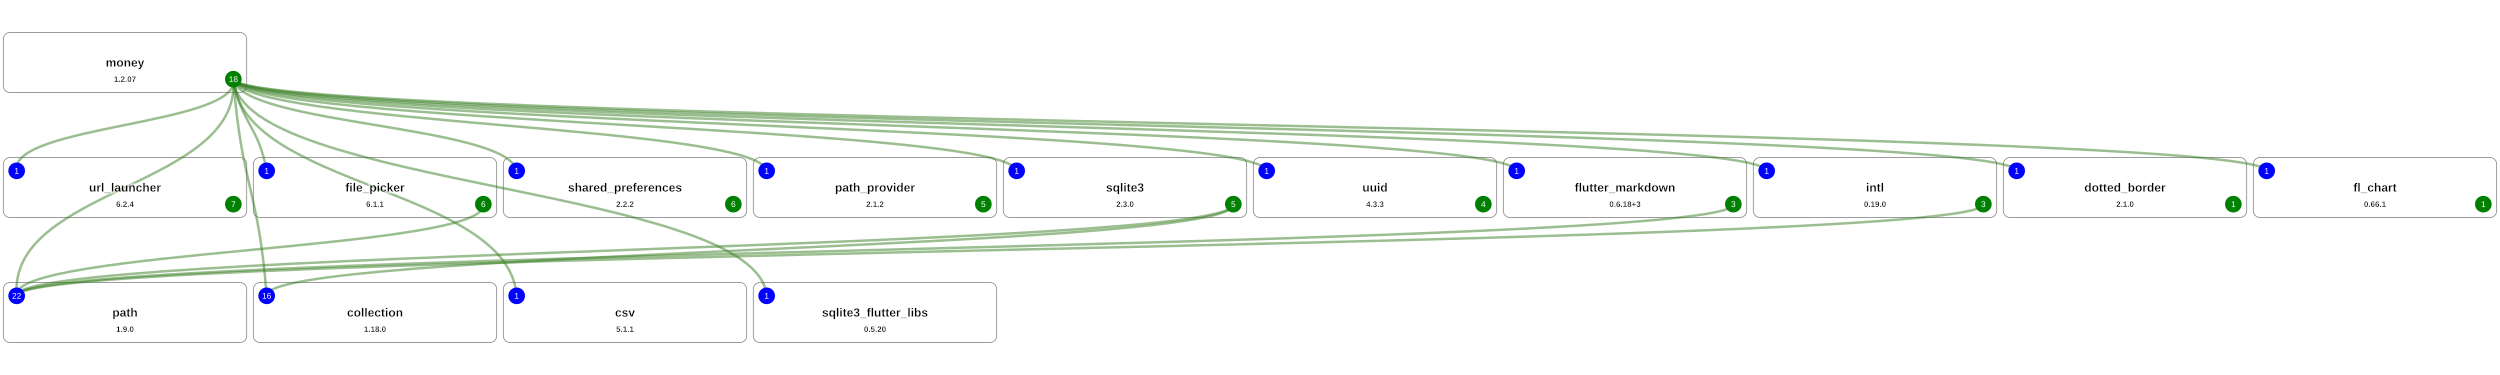
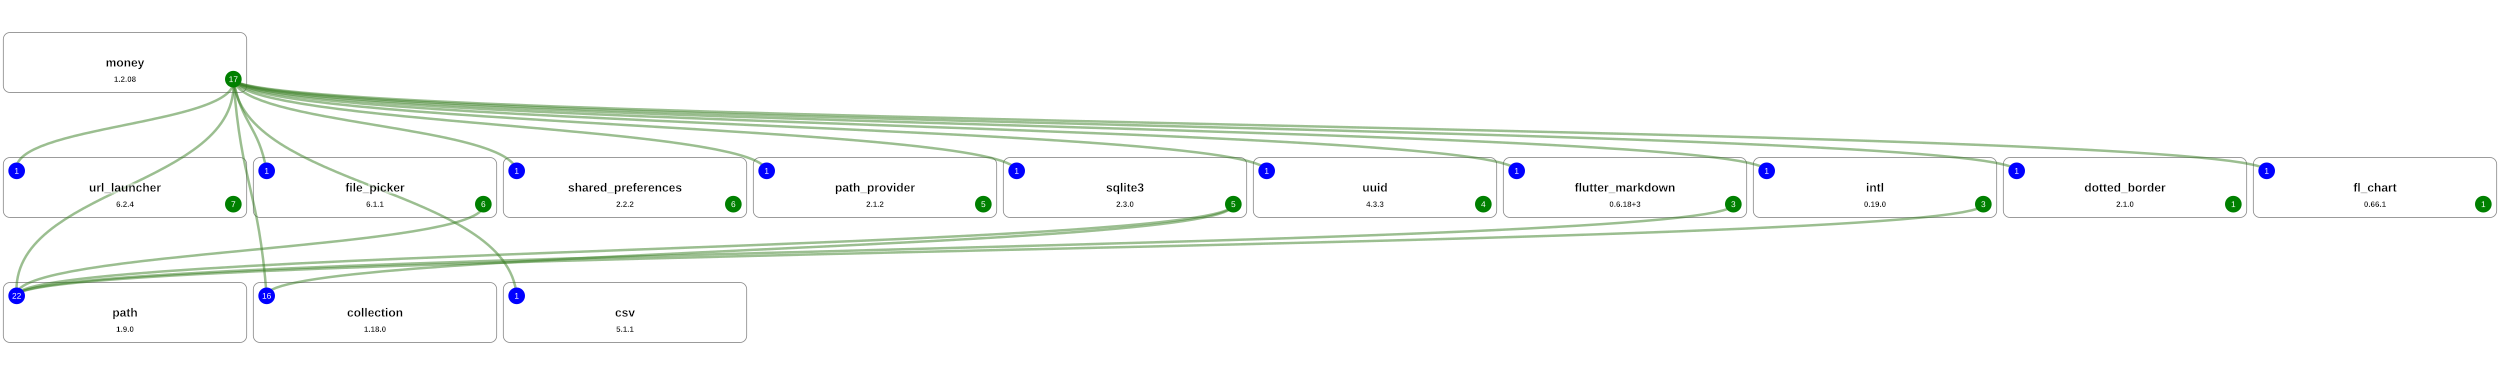
<svg xmlns="http://www.w3.org/2000/svg" width="3000" height="450" font-family="Arial, Helvetica, sans-serif">
  <style>
    .layerRectangle {
      stroke: black;
      stroke-dasharray: 5,5;
      fill: url('#layers')
    }
    .layerText {
      fill: purple;
      font-size: 150%;
      filter: url(#outlineWhite);
    }
    .nodeFolder {
      fill: #aaaaaa;
      opacity: 0.3;
      stroke: whitesmoke;
    }
    .nodeFile {
      fill: #ffffff;
      opacity: 0.9;
      stroke: gray;
    }
    .folderName {
      font-size: 180%;
      fill : white;
      font-weight: bolder;
      text-anchor: start;
      letter-spacing : 1px;
      dominant-baseline: hanging;
      filter: url(#shadow);
    }
    .nodeName {
      fill : black;
      font-weight: bold;
      text-anchor: middle;
      dominant-baseline: central;
      filter: url(#outlineWhite);
    }
    .line {
      fill : none;
      stroke-width: 3;
      opacity: 0.5;
    }
    .line:hover {
      stroke-width: 6;
      opacity: 1;
    }
</style>
  <defs id="idSvgDef">
    <linearGradient id="layers" gradientTransform="rotate(90)">
      <stop offset="0%" stop-color="#691872" stop-opacity="0.1" />
      <stop offset="100%" stop-color="#691872" stop-opacity="0.3" />
    </linearGradient>
    <filter id="shadow">
      <feGaussianBlur in="SourceAlpha" stdDeviation="2" />
      <feOffset dx="1" dy="1" result="offsetblur" />
      <feFlood flood-color="black" />
      <feComposite in2="offsetblur" operator="in" />
      <feMerge>
        <feMergeNode />
        <feMergeNode in="SourceGraphic" />
      </feMerge>
    </filter>
    <filter id="outlineWhite">
      <feMorphology in="SourceAlpha" result="DILATED" operator="dilate" radius="2" />
      <feFlood flood-color="white" flood-opacity="0.5" result="WHITE" />
      <feComposite in="WHITE" in2="DILATED" operator="in" result="OUTLINE" />
      <feMerge>
        <feMergeNode in="OUTLINE" />
        <feMergeNode in="SourceGraphic" />
      </feMerge>
    </filter>
    <filter id="outlineBlack">
      <feMorphology in="SourceAlpha" result="DILATED" operator="dilate" radius="2" />
      <feFlood flood-color="black" flood-opacity="0.5" result="BLACK" />
      <feComposite in="BLACK" in2="DILATED" operator="in" result="OUTLINE" />
      <feMerge>
        <feMergeNode in="OUTLINE" />
        <feMergeNode in="SourceGraphic" />
      </feMerge>
    </filter>
    <marker id="lineEnd" viewBox="0 -5 30 10" refX="12" orient="auto">
      <path d="M0,-16L32,0L0,16" fill="#3058FF" opacity="0.67" />
    </marker>
    <marker id="lineStart" viewBox="0 -4 8 8" refX="4" orient="auto">
      <circle cx="4" r="4" fill="#377E22" />
    </marker>
  </defs>
  <rect width="100%" height="100%" fill="white" />
  <rect width="100%" height="100%" fill="white" />
  <g id="Node_file_picker">
    <rect x="304" y="189" width="292" height="72" rx="8" ry="8" class="nodeFile" />
  </g>
  <g id="Node_path">
    <rect x="4" y="339" width="292" height="72" rx="8" ry="8" class="nodeFile" />
  </g>
  <g id="Node_flutter_markdown">
    <rect x="1804" y="189" width="292" height="72" rx="8" ry="8" class="nodeFile" />
  </g>
  <g id="Node_intl">
    <rect x="2104" y="189" width="292" height="72" rx="8" ry="8" class="nodeFile" />
  </g>
  <g id="Node_money">
    <rect x="4" y="39" width="292" height="72" rx="8" ry="8" class="nodeFile" />
  </g>
  <g id="Node_collection">
    <rect x="304" y="339" width="292" height="72" rx="8" ry="8" class="nodeFile" />
  </g>
  <g id="Node_csv">
    <rect x="604" y="339" width="292" height="72" rx="8" ry="8" class="nodeFile" />
  </g>
  <g id="Node_dotted_border">
    <rect x="2404" y="189" width="292" height="72" rx="8" ry="8" class="nodeFile" />
  </g>
  <g id="Node_fl_chart">
    <rect x="2704" y="189" width="292" height="72" rx="8" ry="8" class="nodeFile" />
  </g>
  <g id="Node_path_provider">
    <rect x="904" y="189" width="292" height="72" rx="8" ry="8" class="nodeFile" />
  </g>
  <g id="Node_shared_preferences">
    <rect x="604" y="189" width="292" height="72" rx="8" ry="8" class="nodeFile" />
  </g>
  <g id="Node_sqlite3">
    <rect x="1204" y="189" width="292" height="72" rx="8" ry="8" class="nodeFile" />
  </g>
-   <g id="Node_sqlite3_flutter_libs">
-     <rect x="904" y="339" width="292" height="72" rx="8" ry="8" class="nodeFile" />
-   </g>
  <g id="Node_url_launcher">
    <rect x="4" y="189" width="292" height="72" rx="8" ry="8" class="nodeFile" />
  </g>
  <g id="Node_uuid">
    <rect x="1504" y="189" width="292" height="72" rx="8" ry="8" class="nodeFile" />
  </g>
  <g id="Edges">
    <path class="line" d="M580 245 C 590 300,10 300, 20 355" fill="none" stroke="#377E22">
      </path>
    <path class="line" d="M2080 245 C 2090 300,10 300, 20 355" fill="none" stroke="#377E22">
      </path>
    <path class="line" d="M2380 245 C 2390 300,10 300, 20 355" fill="none" stroke="#377E22">
      </path>
    <path class="line" d="M280 95 C 290 225,310 225, 320 355" fill="none" stroke="#377E22">
      </path>
    <path class="line" d="M280 95 C 290 225,610 225, 620 355" fill="none" stroke="#377E22">
      </path>
    <path class="line" d="M280 95 C 290 150,2410 150, 2420 205" fill="none" stroke="#377E22">
      </path>
    <path class="line" d="M280 95 C 290 150,310 150, 320 205" fill="none" stroke="#377E22">
      </path>
    <path class="line" d="M280 95 C 290 150,2710 150, 2720 205" fill="none" stroke="#377E22">
      </path>
    <path class="line" d="M280 95 C 290 150,1810 150, 1820 205" fill="none" stroke="#377E22">
      </path>
    <path class="line" d="M280 95 C 290 150,2110 150, 2120 205" fill="none" stroke="#377E22">
      </path>
    <path class="line" d="M280 95 C 290 225,10 225, 20 355" fill="none" stroke="#377E22">
      </path>
    <path class="line" d="M280 95 C 290 150,910 150, 920 205" fill="none" stroke="#377E22">
      </path>
    <path class="line" d="M280 95 C 290 150,610 150, 620 205" fill="none" stroke="#377E22">
      </path>
    <path class="line" d="M280 95 C 290 150,1210 150, 1220 205" fill="none" stroke="#377E22">
      </path>
-     <path class="line" d="M280 95 C 290 225,910 225, 920 355" fill="none" stroke="#377E22">
-       </path>
    <path class="line" d="M280 95 C 290 150,10 150, 20 205" fill="none" stroke="#377E22">
      </path>
    <path class="line" d="M280 95 C 290 150,1510 150, 1520 205" fill="none" stroke="#377E22">
      </path>
    <path class="line" d="M1480 245 C 1490 300,310 300, 320 355" fill="none" stroke="#377E22">
      </path>
    <path class="line" d="M1480 245 C 1490 300,10 300, 20 355" fill="none" stroke="#377E22">
      </path>
  </g>
  <g id="Counters_file_picker">
    <g>
      <circle cx="580" cy="245" r="10" fill="green" />
      <text x="580" y="245" fill="white" font-size="10" text-anchor="middle" dominant-baseline="central">6</text>
    </g>
    <g>
      <circle cx="320" cy="205" r="10" fill="blue" />
      <text x="320" y="205" fill="white" font-size="10" text-anchor="middle" dominant-baseline="central">1</text>
    </g>
  </g>
  <g id="Counters_path">
    <g>
      <circle cx="20" cy="355" r="10" fill="blue" />
      <text x="20" y="355" fill="white" font-size="10" text-anchor="middle" dominant-baseline="central">22</text>
    </g>
  </g>
  <g id="Counters_flutter_markdown">
    <g>
      <circle cx="2080" cy="245" r="10" fill="green" />
      <text x="2080" y="245" fill="white" font-size="10" text-anchor="middle" dominant-baseline="central">3</text>
    </g>
    <g>
      <circle cx="1820" cy="205" r="10" fill="blue" />
      <text x="1820" y="205" fill="white" font-size="10" text-anchor="middle" dominant-baseline="central">1</text>
    </g>
  </g>
  <g id="Counters_intl">
    <g>
      <circle cx="2380" cy="245" r="10" fill="green" />
      <text x="2380" y="245" fill="white" font-size="10" text-anchor="middle" dominant-baseline="central">3</text>
    </g>
    <g>
      <circle cx="2120" cy="205" r="10" fill="blue" />
      <text x="2120" y="205" fill="white" font-size="10" text-anchor="middle" dominant-baseline="central">1</text>
    </g>
  </g>
  <g id="Counters_money">
    <g>
      <circle cx="280" cy="95" r="10" fill="green" />
-       <text x="280" y="95" fill="white" font-size="10" text-anchor="middle" dominant-baseline="central">18</text>
+       <text x="280" y="95" fill="white" font-size="10" text-anchor="middle" dominant-baseline="central">17</text>
    </g>
  </g>
  <g id="Counters_collection">
    <g>
      <circle cx="320" cy="355" r="10" fill="blue" />
      <text x="320" y="355" fill="white" font-size="10" text-anchor="middle" dominant-baseline="central">16</text>
    </g>
  </g>
  <g id="Counters_csv">
    <g>
      <circle cx="620" cy="355" r="10" fill="blue" />
      <text x="620" y="355" fill="white" font-size="10" text-anchor="middle" dominant-baseline="central">1</text>
    </g>
  </g>
  <g id="Counters_dotted_border">
    <g>
      <circle cx="2680" cy="245" r="10" fill="green" />
      <text x="2680" y="245" fill="white" font-size="10" text-anchor="middle" dominant-baseline="central">1</text>
    </g>
    <g>
      <circle cx="2420" cy="205" r="10" fill="blue" />
      <text x="2420" y="205" fill="white" font-size="10" text-anchor="middle" dominant-baseline="central">1</text>
    </g>
  </g>
  <g id="Counters_fl_chart">
    <g>
      <circle cx="2980" cy="245" r="10" fill="green" />
      <text x="2980" y="245" fill="white" font-size="10" text-anchor="middle" dominant-baseline="central">1</text>
    </g>
    <g>
      <circle cx="2720" cy="205" r="10" fill="blue" />
      <text x="2720" y="205" fill="white" font-size="10" text-anchor="middle" dominant-baseline="central">1</text>
    </g>
  </g>
  <g id="Counters_path_provider">
    <g>
      <circle cx="1180" cy="245" r="10" fill="green" />
      <text x="1180" y="245" fill="white" font-size="10" text-anchor="middle" dominant-baseline="central">5</text>
    </g>
    <g>
      <circle cx="920" cy="205" r="10" fill="blue" />
      <text x="920" y="205" fill="white" font-size="10" text-anchor="middle" dominant-baseline="central">1</text>
    </g>
  </g>
  <g id="Counters_shared_preferences">
    <g>
      <circle cx="880" cy="245" r="10" fill="green" />
      <text x="880" y="245" fill="white" font-size="10" text-anchor="middle" dominant-baseline="central">6</text>
    </g>
    <g>
      <circle cx="620" cy="205" r="10" fill="blue" />
      <text x="620" y="205" fill="white" font-size="10" text-anchor="middle" dominant-baseline="central">1</text>
    </g>
  </g>
  <g id="Counters_sqlite3">
    <g>
      <circle cx="1480" cy="245" r="10" fill="green" />
      <text x="1480" y="245" fill="white" font-size="10" text-anchor="middle" dominant-baseline="central">5</text>
    </g>
    <g>
      <circle cx="1220" cy="205" r="10" fill="blue" />
      <text x="1220" y="205" fill="white" font-size="10" text-anchor="middle" dominant-baseline="central">1</text>
-     </g>
-   </g>
-   <g id="Counters_sqlite3_flutter_libs">
-     <g>
-       <circle cx="920" cy="355" r="10" fill="blue" />
-       <text x="920" y="355" fill="white" font-size="10" text-anchor="middle" dominant-baseline="central">1</text>
    </g>
  </g>
  <g id="Counters_url_launcher">
    <g>
      <circle cx="280" cy="245" r="10" fill="green" />
      <text x="280" y="245" fill="white" font-size="10" text-anchor="middle" dominant-baseline="central">7</text>
    </g>
    <g>
      <circle cx="20" cy="205" r="10" fill="blue" />
      <text x="20" y="205" fill="white" font-size="10" text-anchor="middle" dominant-baseline="central">1</text>
    </g>
  </g>
  <g id="Counters_uuid">
    <g>
      <circle cx="1780" cy="245" r="10" fill="green" />
      <text x="1780" y="245" fill="white" font-size="10" text-anchor="middle" dominant-baseline="central">4</text>
    </g>
    <g>
      <circle cx="1520" cy="205" r="10" fill="blue" />
      <text x="1520" y="205" fill="white" font-size="10" text-anchor="middle" dominant-baseline="central">1</text>
    </g>
  </g>
  <g id="Labels_file_picker">
    <text class="nodeName" x="450" y="225" font-size="120%">file_picker</text>
    <text class="nodeName" x="450" y="245" font-size="80%">6.1.1</text>
  </g>
  <g id="Labels_path">
    <text class="nodeName" x="150" y="375" font-size="120%">path</text>
    <text class="nodeName" x="150" y="395" font-size="80%">1.9.0</text>
  </g>
  <g id="Labels_flutter_markdown">
    <text class="nodeName" x="1950" y="225" font-size="120%">flutter_markdown</text>
    <text class="nodeName" x="1950" y="245" font-size="80%">0.6.18+3</text>
  </g>
  <g id="Labels_intl">
    <text class="nodeName" x="2250" y="225" font-size="120%">intl</text>
    <text class="nodeName" x="2250" y="245" font-size="80%">0.19.0</text>
  </g>
  <g id="Labels_money">
    <text class="nodeName" x="150" y="75" font-size="120%">money</text>
-     <text class="nodeName" x="150" y="95" font-size="80%">1.2.07</text>
+     <text class="nodeName" x="150" y="95" font-size="80%">1.2.08</text>
  </g>
  <g id="Labels_collection">
    <text class="nodeName" x="450" y="375" font-size="120%">collection</text>
    <text class="nodeName" x="450" y="395" font-size="80%">1.18.0</text>
  </g>
  <g id="Labels_csv">
    <text class="nodeName" x="750" y="375" font-size="120%">csv</text>
    <text class="nodeName" x="750" y="395" font-size="80%">5.1.1</text>
  </g>
  <g id="Labels_dotted_border">
    <text class="nodeName" x="2550" y="225" font-size="120%">dotted_border</text>
    <text class="nodeName" x="2550" y="245" font-size="80%">2.1.0</text>
  </g>
  <g id="Labels_fl_chart">
    <text class="nodeName" x="2850" y="225" font-size="120%">fl_chart</text>
    <text class="nodeName" x="2850" y="245" font-size="80%">0.66.1</text>
  </g>
  <g id="Labels_path_provider">
    <text class="nodeName" x="1050" y="225" font-size="120%">path_provider</text>
    <text class="nodeName" x="1050" y="245" font-size="80%">2.1.2</text>
  </g>
  <g id="Labels_shared_preferences">
    <text class="nodeName" x="750" y="225" font-size="120%">shared_preferences</text>
    <text class="nodeName" x="750" y="245" font-size="80%">2.2.2</text>
  </g>
  <g id="Labels_sqlite3">
    <text class="nodeName" x="1350" y="225" font-size="120%">sqlite3</text>
    <text class="nodeName" x="1350" y="245" font-size="80%">2.3.0</text>
  </g>
-   <g id="Labels_sqlite3_flutter_libs">
-     <text class="nodeName" x="1050" y="375" font-size="120%">sqlite3_flutter_libs</text>
-     <text class="nodeName" x="1050" y="395" font-size="80%">0.5.20</text>
-   </g>
  <g id="Labels_url_launcher">
    <text class="nodeName" x="150" y="225" font-size="120%">url_launcher</text>
    <text class="nodeName" x="150" y="245" font-size="80%">6.2.4</text>
  </g>
  <g id="Labels_uuid">
    <text class="nodeName" x="1650" y="225" font-size="120%">uuid</text>
    <text class="nodeName" x="1650" y="245" font-size="80%">4.3.3</text>
  </g>
</svg>
